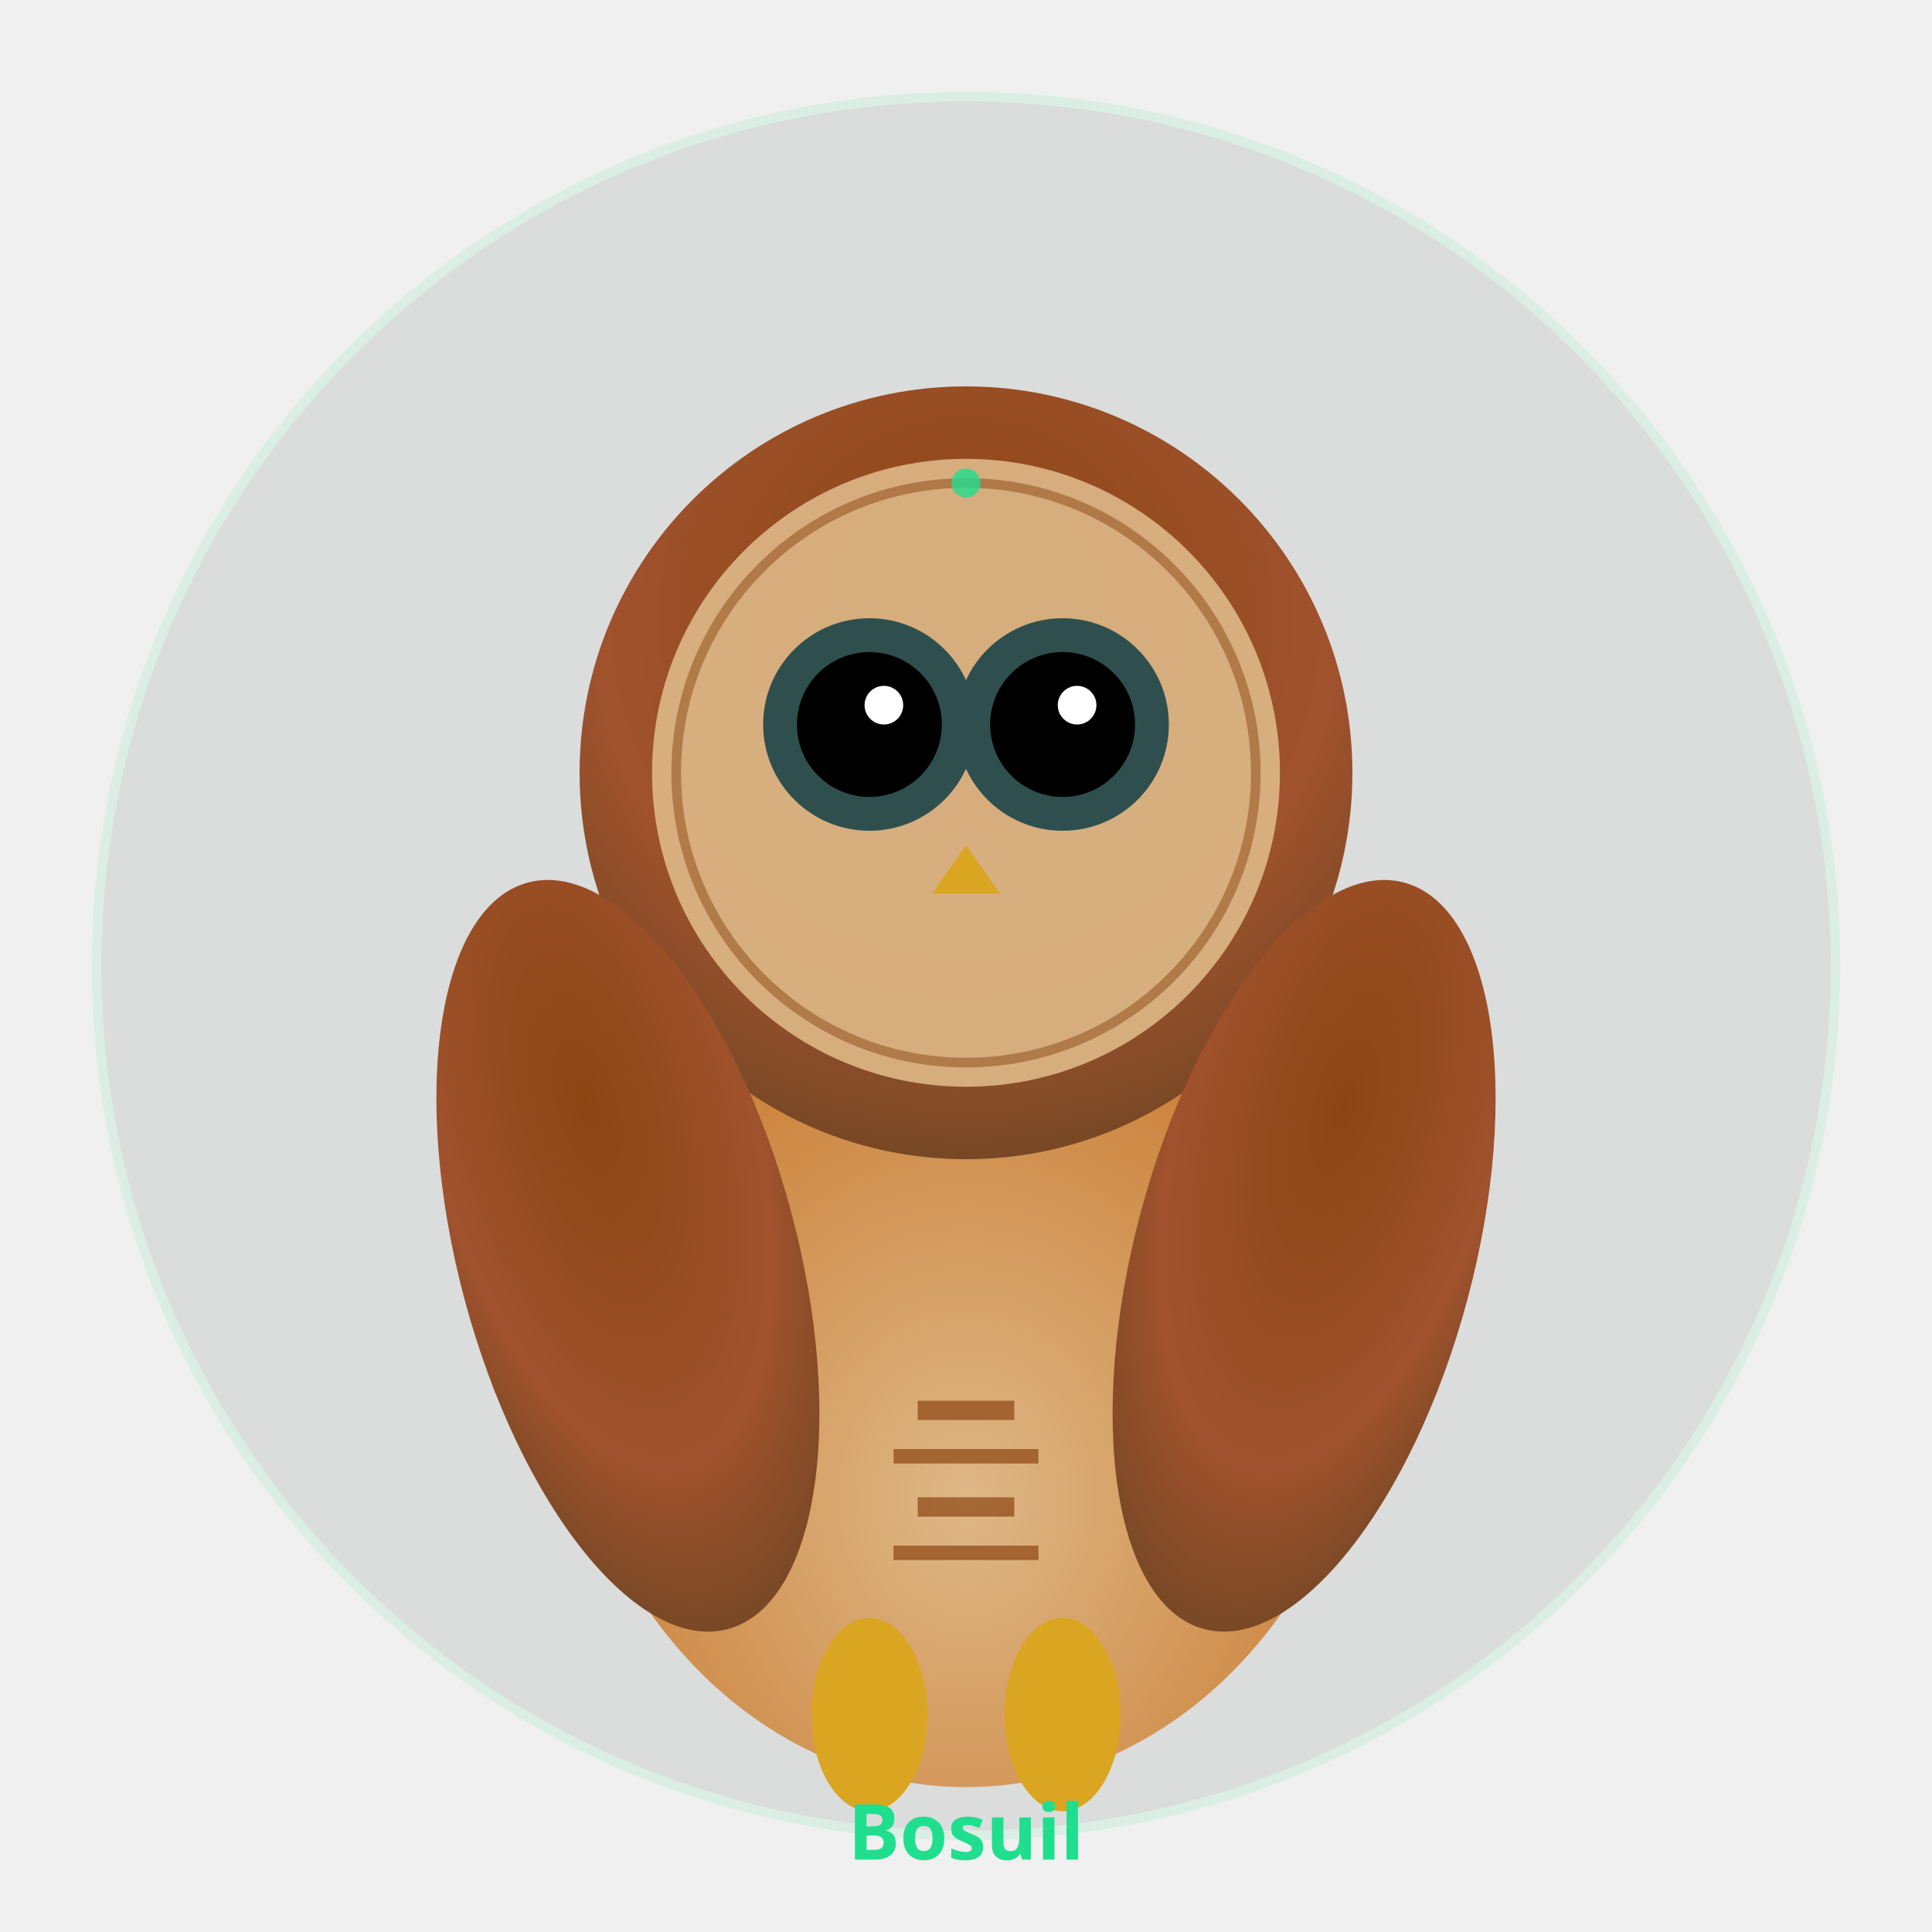
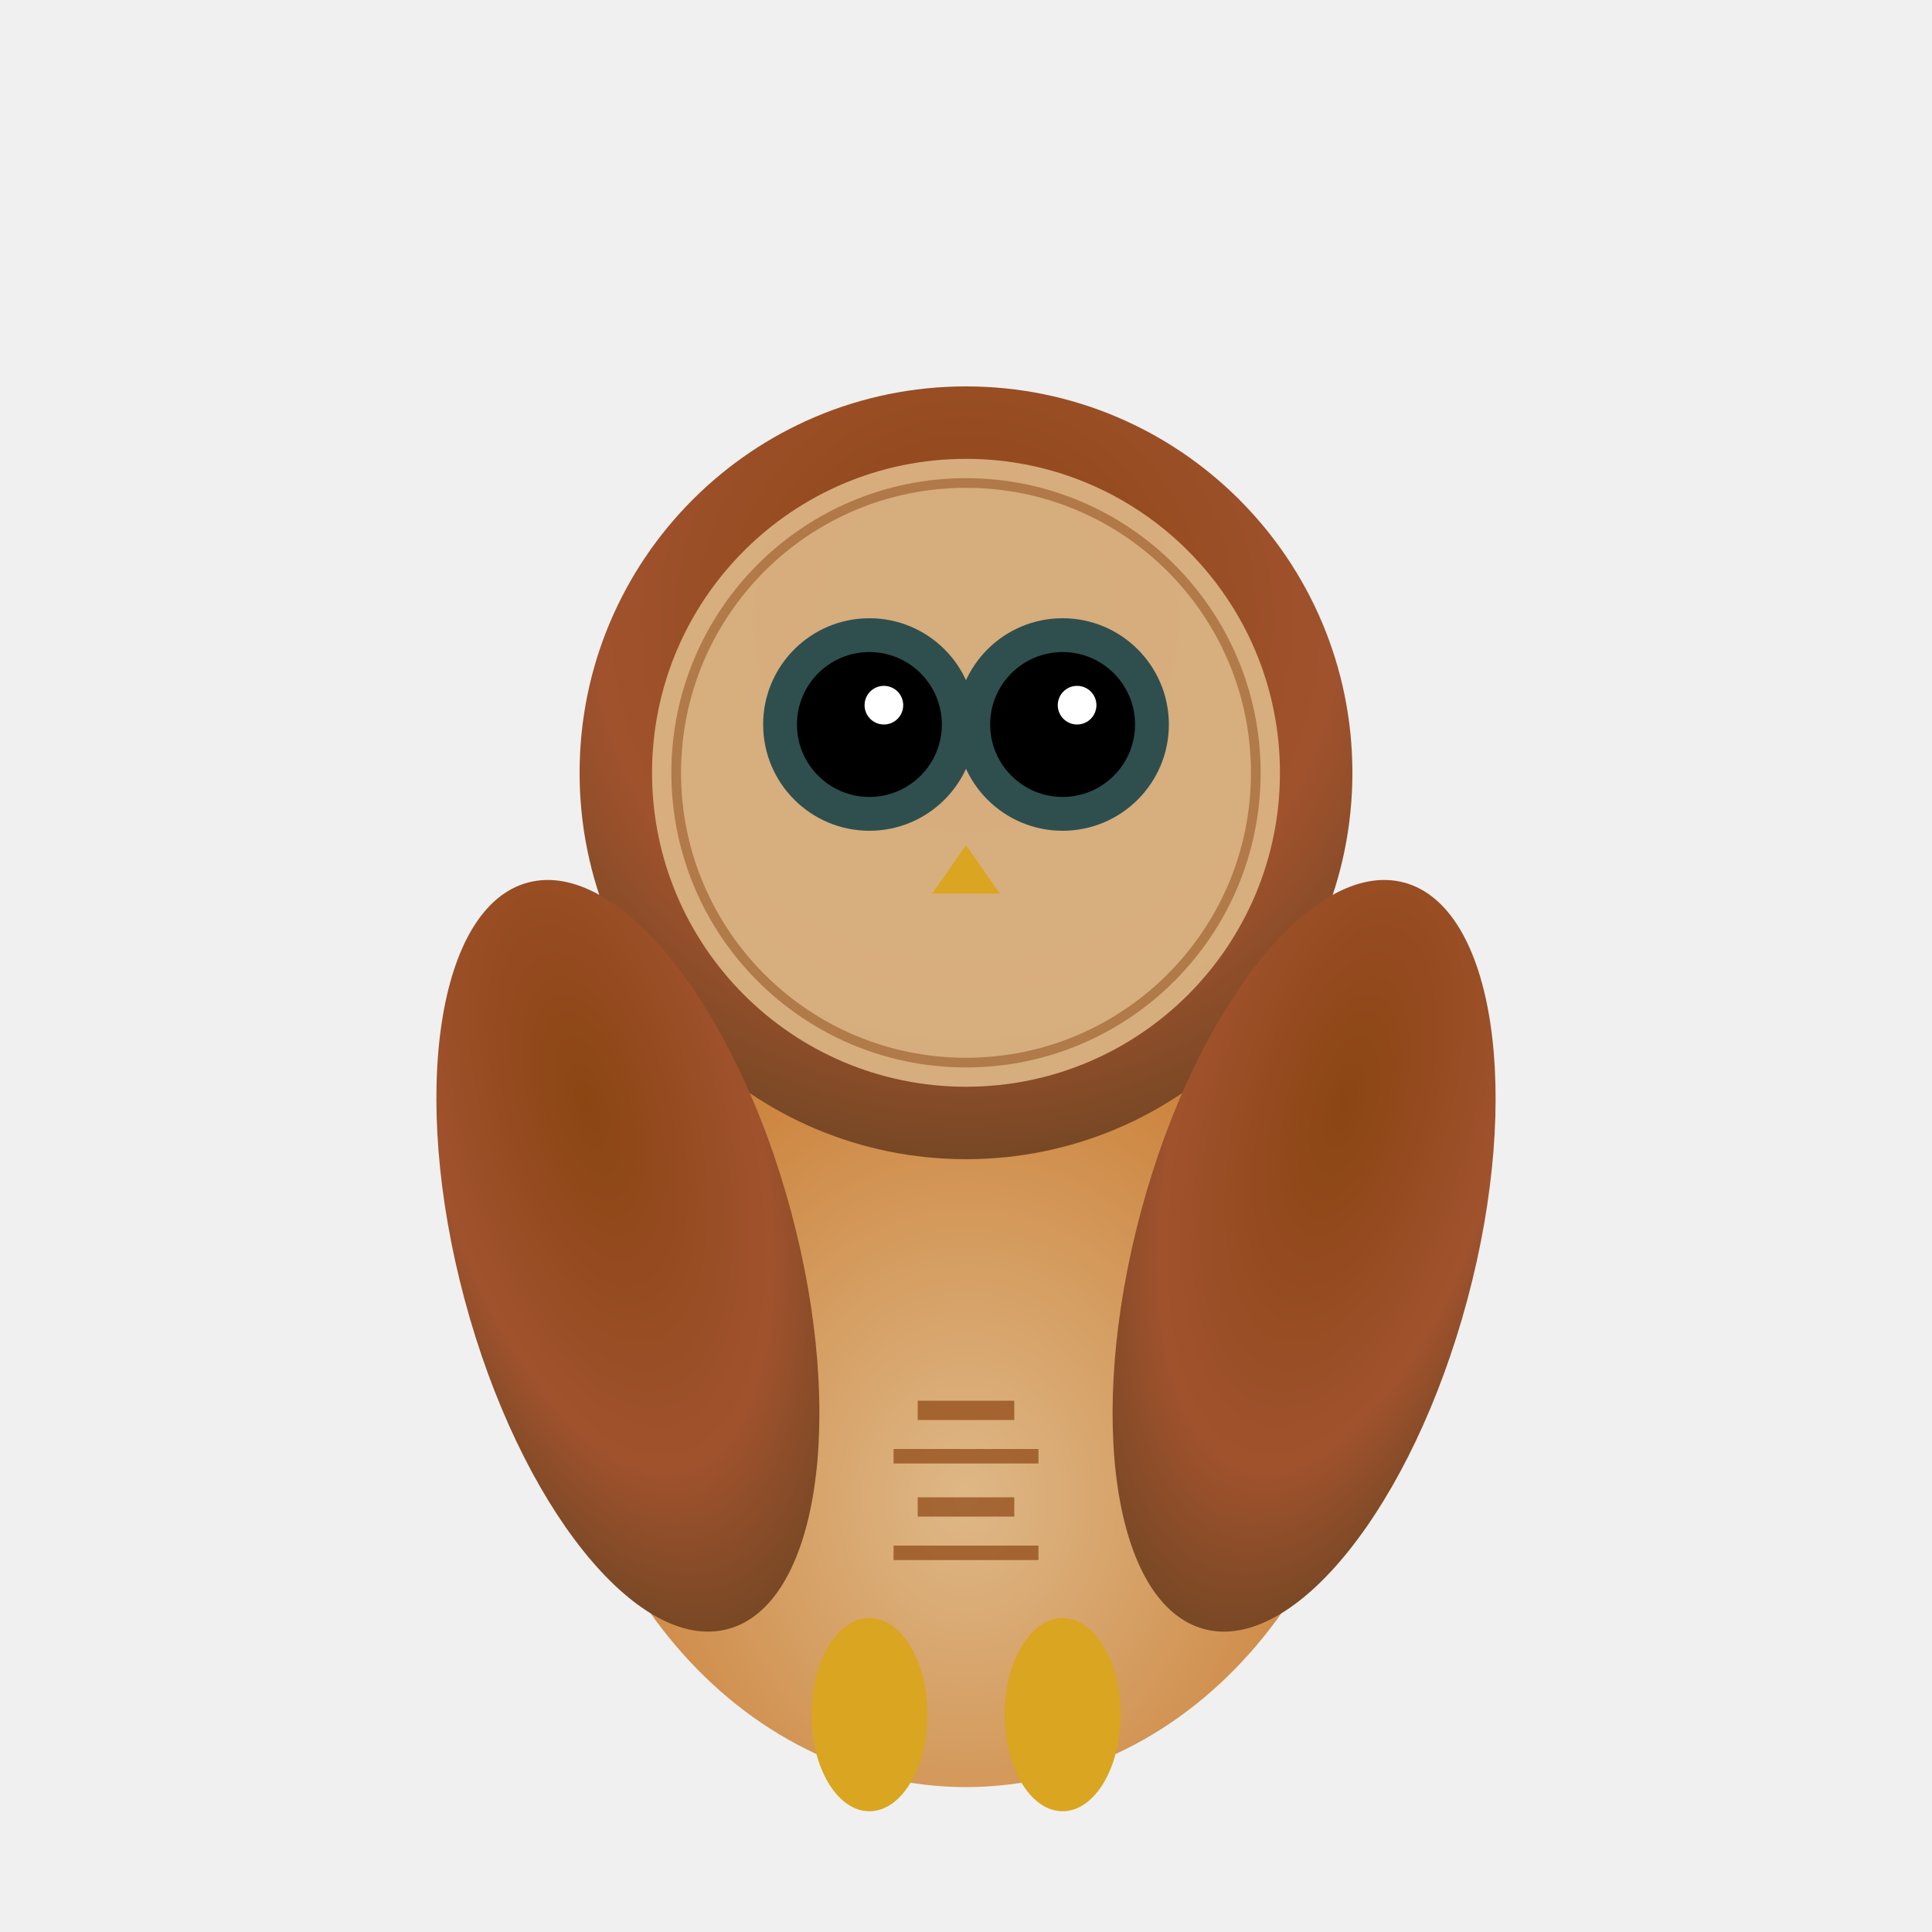
<svg xmlns="http://www.w3.org/2000/svg" viewBox="0 0 400 400">
  <defs>
    <radialGradient id="bosuilGradient" cx="0.5" cy="0.3" r="0.8">
      <stop offset="0%" style="stop-color:#8B4513;stop-opacity:1" />
      <stop offset="60%" style="stop-color:#A0522D;stop-opacity:1" />
      <stop offset="100%" style="stop-color:#654321;stop-opacity:1" />
    </radialGradient>
    <radialGradient id="bosuilBelly" cx="0.5" cy="0.7" r="0.6">
      <stop offset="0%" style="stop-color:#DEB887;stop-opacity:1" />
      <stop offset="80%" style="stop-color:#CD853F;stop-opacity:1" />
      <stop offset="100%" style="stop-color:#A0522D;stop-opacity:1" />
    </radialGradient>
  </defs>
-   <circle cx="200" cy="200" r="180" fill="#1a2a24" stroke="#1fdf8f" stroke-width="2" opacity="0.1" />
  <ellipse cx="200" cy="270" rx="85" ry="100" fill="url(#bosuilBelly)" />
  <circle cx="200" cy="160" r="80" fill="url(#bosuilGradient)" />
  <circle cx="200" cy="160" r="65" fill="#DEB887" opacity="0.9" />
  <circle cx="200" cy="160" r="60" fill="none" stroke="#8B4513" stroke-width="2" opacity="0.5" />
  <circle cx="180" cy="150" r="22" fill="#2F4F4F" />
  <circle cx="220" cy="150" r="22" fill="#2F4F4F" />
  <circle cx="180" cy="150" r="15" fill="#000" />
  <circle cx="220" cy="150" r="15" fill="#000" />
  <circle cx="183" cy="146" r="4" fill="#FFF" />
  <circle cx="223" cy="146" r="4" fill="#FFF" />
  <polygon points="200,175 193,185 207,185" fill="#DAA520" />
  <ellipse cx="130" cy="260" rx="35" ry="80" fill="url(#bosuilGradient)" transform="rotate(-15 130 260)" />
  <ellipse cx="270" cy="260" rx="35" ry="80" fill="url(#bosuilGradient)" transform="rotate(15 270 260)" />
  <rect x="190" y="290" width="20" height="4" fill="#8B4513" opacity="0.7" />
  <rect x="185" y="300" width="30" height="3" fill="#8B4513" opacity="0.7" />
  <rect x="190" y="310" width="20" height="4" fill="#8B4513" opacity="0.7" />
  <rect x="185" y="320" width="30" height="3" fill="#8B4513" opacity="0.7" />
  <ellipse cx="180" cy="355" rx="12" ry="20" fill="#DAA520" />
  <ellipse cx="220" cy="355" rx="12" ry="20" fill="#DAA520" />
-   <circle cx="200" cy="100" r="3" fill="#1fdf8f" opacity="0.8" />
-   <text x="200" y="385" text-anchor="middle" fill="#1fdf8f" font-family="system-ui" font-size="16" font-weight="bold">Bosuil</text>
</svg>
